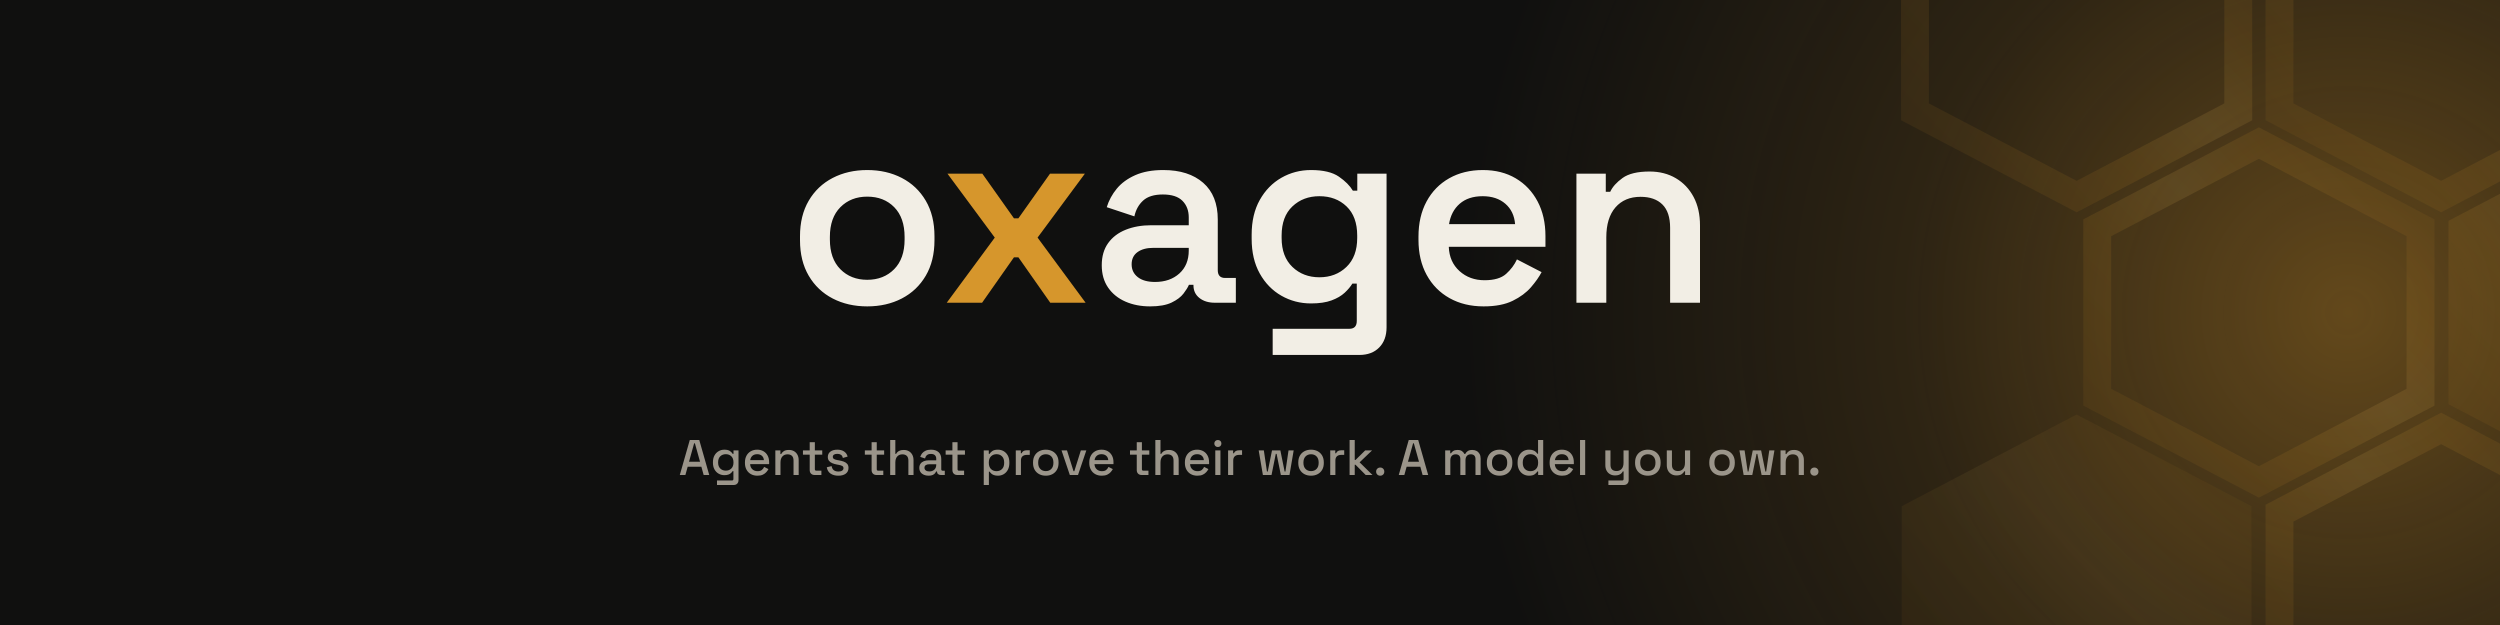
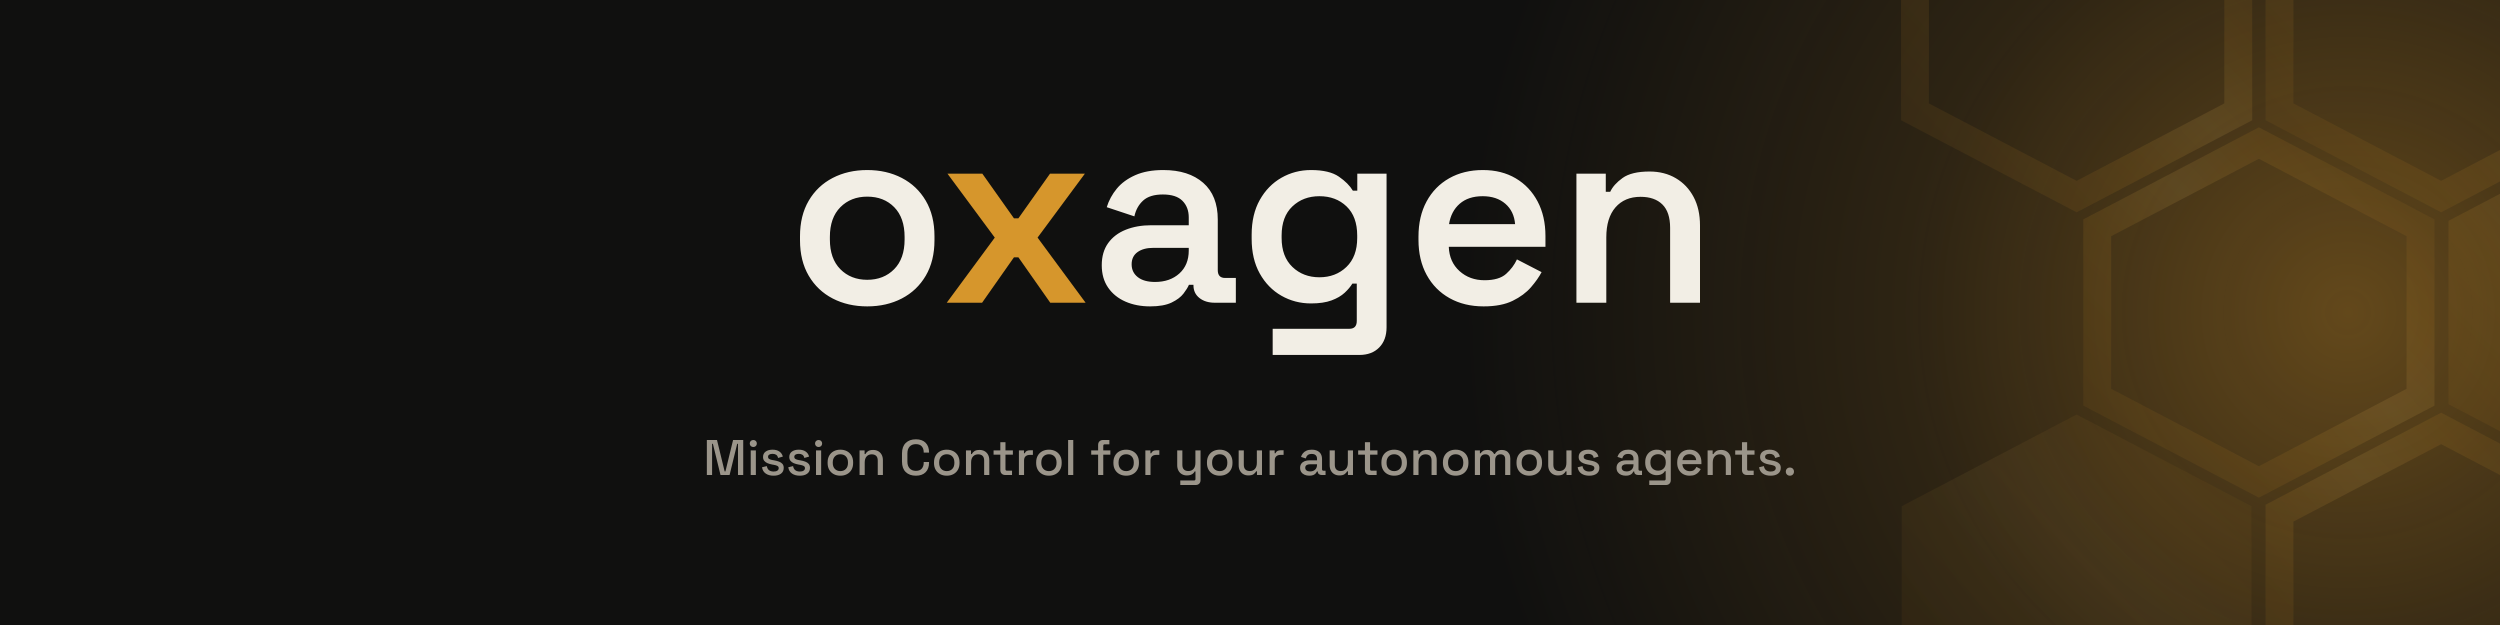
<svg xmlns="http://www.w3.org/2000/svg" width="1584" height="396" viewBox="0 0 1584 396">
  <defs>
-     <radialGradient id="g-s245">
+     <radialGradient id="g-s5">
      <stop offset="0" stop-color="#D6962C" stop-opacity="0.42" />
      <stop offset="0.5" stop-color="#D6962C" stop-opacity="0.147" />
      <stop offset="1" stop-color="#D6962C" stop-opacity="0" />
    </radialGradient>
-     <linearGradient id="sheen-s246" x1="0" y1="1" x2="1" y2="0">
+     <linearGradient id="sheen-s6" x1="0" y1="1" x2="1" y2="0">
      <stop offset="0" stop-color="#8B5E1A" />
      <stop offset="0.38" stop-color="#D6962C" />
      <stop offset="0.56" stop-color="#F1C364" />
      <stop offset="0.74" stop-color="#D6962C" />
      <stop offset="1" stop-color="#8B5E1A" />
    </linearGradient>
  </defs>
  <rect width="1584" height="396" fill="#10100F" />
-   <circle cx="1489.0" cy="198.0" r="564.3" fill="url(#g-s245)" />
+   <circle cx="1489.0" cy="198.0" r="564.3" fill="url(#g-s5)" />
  <g opacity="0.12" transform="translate(1488.96,198.00) rotate(0) scale(17.65755) translate(-9.810,-10.240)">
    <g data-mark="hive">
-       <path d="M0.000 -6.080L5.800 -3.040L5.800 3.040L0.000 6.080L-5.800 3.040L-5.800 -3.040Z" fill="none" stroke="url(#sheen-s246)" stroke-width="1" stroke-linejoin="miter" />
-       <path d="M13.080 -6.080L18.880 -3.040L18.880 3.040L13.080 6.080L7.280 3.040L7.280 -3.040Z" fill="none" stroke="url(#sheen-s246)" stroke-width="1" stroke-linejoin="miter" />
-       <path d="M6.540 4.160L12.340 7.200L12.340 13.280L6.540 16.320L0.740 13.280L0.740 7.200Z" fill="none" stroke="url(#sheen-s246)" stroke-width="1" stroke-linejoin="miter" />
-       <path d="M19.620 3.660L25.897 6.950L25.897 13.530L19.620 16.820L13.343 13.530L13.343 6.950Z" fill="url(#sheen-s246)" />
-       <path d="M0.000 13.900L6.277 17.190L6.277 23.770L0.000 27.060L-6.277 23.770L-6.277 17.190Z" fill="url(#sheen-s246)" opacity="0.55" />
-       <path d="M13.080 14.400L18.880 17.440L18.880 23.520L13.080 26.560L7.280 23.520L7.280 17.440Z" fill="none" stroke="url(#sheen-s246)" stroke-width="1" stroke-linejoin="miter" />
+       <path d="M0.000 -6.080L5.800 -3.040L5.800 3.040L0.000 6.080L-5.800 3.040L-5.800 -3.040Z" fill="none" stroke="url(#sheen-s6)" stroke-width="1" stroke-linejoin="miter" />
+       <path d="M13.080 -6.080L18.880 -3.040L18.880 3.040L13.080 6.080L7.280 3.040L7.280 -3.040Z" fill="none" stroke="url(#sheen-s6)" stroke-width="1" stroke-linejoin="miter" />
+       <path d="M6.540 4.160L12.340 7.200L12.340 13.280L6.540 16.320L0.740 13.280L0.740 7.200Z" fill="none" stroke="url(#sheen-s6)" stroke-width="1" stroke-linejoin="miter" />
+       <path d="M19.620 3.660L25.897 6.950L25.897 13.530L19.620 16.820L13.343 13.530L13.343 6.950Z" fill="url(#sheen-s6)" />
+       <path d="M0.000 13.900L6.277 17.190L6.277 23.770L0.000 27.060L-6.277 23.770L-6.277 17.190Z" fill="url(#sheen-s6)" opacity="0.55" />
+       <path d="M13.080 14.400L18.880 17.440L18.880 23.520L13.080 26.560L7.280 23.520L7.280 17.440Z" fill="none" stroke="url(#sheen-s6)" stroke-width="1" stroke-linejoin="miter" />
    </g>
  </g>
  <g transform="translate(506.88,107.74) scale(1.2564)">
    <path d="M33.908 68.758Q24.166 68.758 16.479 64.774Q8.791 60.789 4.396 53.297Q0 45.803 0 35.386V33.372Q0 22.954 4.396 15.461Q8.791 7.969 16.479 3.984Q24.166 0 33.908 0Q43.651 0 51.338 3.984Q59.025 7.969 63.421 15.461Q67.817 22.954 67.817 33.372V35.386Q67.817 45.803 63.421 53.297Q59.025 60.789 51.338 64.774Q43.651 68.758 33.908 68.758ZM33.908 55.349Q42.19 55.349 47.469 50.02Q52.748 44.691 52.748 35.014V33.744Q52.748 24.067 47.523 18.738Q42.298 13.409 33.908 13.409Q25.65 13.409 20.359 18.738Q15.068 24.067 15.068 33.744V35.014Q15.068 44.691 20.359 50.02Q25.65 55.349 33.908 55.349Z M176.569 68.758Q169.637 68.758 164.119 66.345Q158.601 63.933 155.387 59.294Q152.173 54.654 152.173 48.009Q152.173 41.34 155.387 36.856Q158.601 32.371 164.27 30.102Q169.94 27.832 177.174 27.832H196.047V23.892Q196.047 18.732 192.874 15.527Q189.701 12.323 182.99 12.323Q176.411 12.323 173.049 15.384Q169.686 18.445 168.627 23.359L154.691 18.732Q156.27 13.613 159.748 9.397Q163.225 5.181 169.049 2.59Q174.874 0 183.208 0Q195.972 0 203.326 6.428Q210.681 12.856 210.681 24.939V50.471Q210.681 54.42 214.368 54.42H219.795V66.915H209.197Q204.464 66.915 201.442 64.533Q198.42 62.152 198.42 58.156V57.886H196.126Q195.392 59.697 193.399 62.298Q191.406 64.9 187.388 66.829Q183.369 68.758 176.569 68.758ZM179.05 56.435Q186.581 56.435 191.314 52.159Q196.047 47.884 196.047 40.603V39.24H178.175Q173.175 39.24 170.208 41.388Q167.241 43.536 167.241 47.551Q167.241 51.567 170.34 54.001Q173.439 56.435 179.05 56.435Z M227.767 34.642V32.628Q227.767 22.382 231.86 15.086Q235.953 7.791 242.768 3.895Q249.582 0 257.706 0Q266.935 0 271.762 3.333Q276.589 6.665 278.81 10.411H281.042V1.843H295.801V79.33Q295.801 85.699 292.104 89.472Q288.408 93.246 282.079 93.246H238.369V80.054H277.023Q280.779 80.054 280.779 76.104V57.278H278.547Q277.161 59.568 274.665 61.89Q272.168 64.213 268.057 65.741Q263.946 67.27 257.706 67.27Q249.582 67.27 242.756 63.375Q235.93 59.479 231.848 52.172Q227.767 44.865 227.767 34.642ZM261.938 54.078Q270.151 54.078 275.573 48.861Q280.996 43.644 280.996 34.27V33Q280.996 23.494 275.627 18.343Q270.259 13.192 261.938 13.192Q253.749 13.192 248.315 18.343Q242.881 23.494 242.881 33V34.27Q242.881 43.644 248.315 48.861Q253.749 54.078 261.938 54.078Z M344.764 68.758Q334.998 68.758 327.583 64.611Q320.167 60.464 316.031 52.905Q311.896 45.346 311.896 35.169V33.589Q311.896 23.389 315.977 15.842Q320.059 8.294 327.397 4.147Q334.735 0 344.385 0Q353.881 0 360.956 4.187Q368.031 8.373 371.981 15.851Q375.931 23.33 375.931 33.289V38.697H327.181Q327.468 46.333 332.587 50.95Q337.707 55.566 345.198 55.566Q352.522 55.566 356.101 52.353Q359.681 49.141 361.553 45.063L373.985 51.481Q372.119 55.066 368.63 59.104Q365.141 63.143 359.394 65.95Q353.648 68.758 344.764 68.758ZM327.313 27.289H360.622Q360.095 20.799 355.7 16.995Q351.304 13.192 344.277 13.192Q337.055 13.192 332.691 16.995Q328.327 20.799 327.313 27.289Z M391.548 66.915V1.843H406.353V10.977H408.585Q410.303 7.254 414.832 3.999Q419.361 0.744 428.435 0.744Q435.956 0.744 441.695 4.129Q447.434 7.514 450.651 13.59Q453.868 19.666 453.868 27.944V66.915H438.8V29.123Q438.8 21.197 434.891 17.349Q430.983 13.502 423.9 13.502Q415.872 13.502 411.244 18.824Q406.617 24.146 406.617 33.944V66.915Z" fill="#F2EEE5" />
    <path d="M73.998 66.915 98.226 34.07 74.376 1.843H91.963L107.9 24.35H110.131L126.068 1.843H143.654L119.805 34.07L144.033 66.915H126.206L110.131 44.007H107.9L91.824 66.915Z" fill="#D6962C" />
  </g>
-   <path d="M430.721 300.96 437.049 278.784H443.05L449.378 300.96H445.834L444.386 295.726H435.712L434.265 300.96ZM436.55 292.571H443.548L440.301 280.915H439.798Z M451.719 293.222V292.76Q451.719 290.3 452.706 288.547Q453.694 286.794 455.342 285.854Q456.99 284.914 458.967 284.914Q461.254 284.914 462.469 285.758Q463.683 286.601 464.245 287.58H464.749V285.358H467.923V304.147Q467.923 305.596 467.095 306.446Q466.266 307.296 464.804 307.296H454.286V304.432H463.765Q464.685 304.432 464.685 303.482V298.508H464.182Q463.832 299.104 463.2 299.698Q462.569 300.293 461.541 300.68Q460.513 301.068 458.967 301.068Q456.99 301.068 455.337 300.128Q453.683 299.188 452.701 297.429Q451.719 295.671 451.719 293.222ZM459.864 298.204Q461.978 298.204 463.352 296.865Q464.727 295.527 464.727 293.138V292.844Q464.727 290.423 463.363 289.101Q461.999 287.778 459.864 287.778Q457.76 287.778 456.381 289.101Q455.001 290.423 455.001 292.844V293.138Q455.001 295.527 456.381 296.865Q457.76 298.204 459.864 298.204Z M479.892 301.404Q477.536 301.404 475.758 300.406Q473.979 299.408 472.986 297.592Q471.994 295.776 471.994 293.349V292.969Q471.994 290.531 472.976 288.72Q473.958 286.91 475.716 285.912Q477.473 284.914 479.773 284.914Q482.03 284.914 483.724 285.899Q485.418 286.885 486.369 288.662Q487.319 290.439 487.319 292.825V294.065H475.295Q475.37 296.124 476.693 297.332Q478.016 298.54 479.974 298.54Q481.82 298.54 482.75 297.722Q483.681 296.905 484.17 295.829L486.89 297.208Q486.435 298.109 485.596 299.086Q484.756 300.063 483.385 300.733Q482.013 301.404 479.892 301.404ZM475.327 291.553H484.007Q483.88 289.791 482.731 288.785Q481.582 287.778 479.752 287.778Q477.893 287.778 476.743 288.785Q475.593 289.791 475.327 291.553Z M491.255 300.96V285.358H494.452V287.694H494.956Q495.402 286.726 496.537 285.904Q497.671 285.082 499.915 285.082Q501.697 285.082 503.081 285.872Q504.464 286.661 505.252 288.112Q506.04 289.563 506.04 291.583V300.96H502.781V291.833Q502.781 289.793 501.771 288.828Q500.761 287.864 498.968 287.864Q496.942 287.864 495.729 289.205Q494.515 290.547 494.515 293.076V300.96Z M516.159 300.96Q514.718 300.96 513.873 300.11Q513.029 299.26 513.029 297.811V288.098H508.746V285.358H513.029V280.168H516.289V285.358H520.974V288.098H516.289V297.269Q516.289 298.22 517.198 298.22H520.439V300.96Z M531.186 301.404Q528.213 301.404 526.244 300.073Q524.274 298.742 523.851 296.061L526.894 295.321Q527.127 296.629 527.738 297.379Q528.35 298.129 529.248 298.449Q530.146 298.768 531.186 298.768Q532.758 298.768 533.595 298.177Q534.432 297.586 534.432 296.636Q534.432 295.674 533.638 295.228Q532.843 294.782 531.305 294.507L530.219 294.315Q528.638 294.021 527.342 293.477Q526.046 292.934 525.273 291.985Q524.499 291.036 524.499 289.562Q524.499 287.339 526.16 286.127Q527.82 284.914 530.542 284.914Q533.171 284.914 534.864 286.092Q536.556 287.269 537.05 289.292L534.02 290.167Q533.745 288.741 532.824 288.145Q531.904 287.55 530.542 287.55Q529.191 287.55 528.434 288.04Q527.676 288.53 527.676 289.438Q527.676 290.376 528.421 290.818Q529.165 291.26 530.442 291.483L531.529 291.675Q533.236 291.969 534.617 292.481Q535.997 292.992 536.803 293.931Q537.61 294.87 537.61 296.45Q537.61 298.822 535.87 300.113Q534.13 301.404 531.186 301.404Z M555.379 300.96Q553.937 300.96 553.093 300.11Q552.249 299.26 552.249 297.811V288.098H547.966V285.358H552.249V280.168H555.509V285.358H560.194V288.098H555.509V297.269Q555.509 298.22 556.418 298.22H559.659V300.96Z M564.024 300.96V278.784H567.284V287.556H567.788Q568.086 286.961 568.674 286.393Q569.263 285.825 570.232 285.459Q571.202 285.093 572.684 285.093Q574.466 285.093 575.85 285.883Q577.233 286.672 578.021 288.118Q578.809 289.563 578.809 291.583V300.96H575.55V291.833Q575.55 289.793 574.54 288.834Q573.53 287.875 571.737 287.875Q569.711 287.875 568.498 289.211Q567.284 290.547 567.284 293.076V300.96Z M588.331 301.404Q586.674 301.404 585.349 300.829Q584.024 300.254 583.253 299.146Q582.483 298.038 582.483 296.455Q582.483 294.862 583.253 293.796Q584.024 292.731 585.374 292.193Q586.725 291.656 588.432 291.656H593.206V290.647Q593.206 289.272 592.376 288.442Q591.546 287.613 589.837 287.613Q588.16 287.613 587.27 288.405Q586.381 289.197 586.093 290.485L583.061 289.493Q583.441 288.234 584.275 287.203Q585.109 286.172 586.502 285.543Q587.895 284.914 589.878 284.914Q592.917 284.914 594.65 286.455Q596.384 287.997 596.384 290.865V297.291Q596.384 298.242 597.271 298.242H598.616V300.96H596.176Q595.071 300.96 594.377 300.384Q593.683 299.808 593.683 298.836V298.738H593.181Q592.955 299.229 592.439 299.863Q591.923 300.497 590.94 300.95Q589.956 301.404 588.331 301.404ZM588.828 298.704Q590.773 298.704 591.99 297.581Q593.206 296.458 593.206 294.507V294.168H588.629Q587.331 294.168 586.537 294.726Q585.743 295.285 585.743 296.362Q585.743 297.439 586.569 298.072Q587.395 298.704 588.828 298.704Z M606.574 300.96Q605.132 300.96 604.288 300.11Q603.444 299.26 603.444 297.811V288.098H599.161V285.358H603.444V280.168H606.704V285.358H611.389V288.098H606.704V297.269Q606.704 298.22 607.613 298.22H610.854V300.96Z M623.298 307.296V285.358H626.494V287.58H626.998Q627.581 286.539 628.816 285.727Q630.05 284.914 632.317 284.914Q634.273 284.914 635.911 285.86Q637.549 286.805 638.537 288.6Q639.524 290.395 639.524 292.928V293.39Q639.524 295.912 638.542 297.712Q637.56 299.512 635.922 300.458Q634.284 301.404 632.317 301.404Q630.803 301.404 629.759 301.027Q628.715 300.65 628.073 300.055Q627.432 299.46 627.061 298.844H626.558V307.296ZM631.379 298.54Q633.514 298.54 634.878 297.18Q636.242 295.82 636.242 293.306V293.011Q636.242 290.498 634.868 289.138Q633.494 287.778 631.379 287.778Q629.276 287.778 627.896 289.138Q626.516 290.498 626.516 293.011V293.306Q626.516 295.82 627.896 297.18Q629.276 298.54 631.379 298.54Z M643.605 300.96V285.358H646.801V287.187H647.305Q647.687 286.203 648.517 285.749Q649.347 285.294 650.59 285.294H652.458V288.222H650.471Q648.873 288.222 647.869 289.09Q646.864 289.959 646.864 291.782V300.96Z M662.616 301.404Q660.271 301.404 658.441 300.436Q656.611 299.469 655.572 297.669Q654.534 295.869 654.534 293.39V292.928Q654.534 290.449 655.572 288.648Q656.611 286.848 658.441 285.881Q660.271 284.914 662.616 284.914Q664.96 284.914 666.79 285.881Q668.621 286.848 669.659 288.648Q670.697 290.449 670.697 292.928V293.39Q670.697 295.869 669.659 297.669Q668.621 299.469 666.79 300.436Q664.96 301.404 662.616 301.404ZM662.616 298.498Q664.764 298.498 666.1 297.122Q667.437 295.745 667.437 293.306V293.011Q667.437 290.572 666.111 289.196Q664.784 287.819 662.616 287.819Q660.479 287.819 659.136 289.196Q657.794 290.572 657.794 293.011V293.306Q657.794 295.745 659.136 297.122Q660.479 298.498 662.616 298.498Z M677.844 300.96 672.573 285.358H676.042L680.184 298.555H680.688L684.83 285.358H688.299L683.027 300.96Z M698.072 301.404Q695.717 301.404 693.938 300.406Q692.159 299.408 691.167 297.592Q690.174 295.776 690.174 293.349V292.969Q690.174 290.531 691.156 288.72Q692.138 286.91 693.896 285.912Q695.653 284.914 697.953 284.914Q700.21 284.914 701.904 285.899Q703.599 286.885 704.549 288.662Q705.499 290.439 705.499 292.825V294.065H693.475Q693.55 296.124 694.873 297.332Q696.197 298.54 698.154 298.54Q700 298.54 700.93 297.722Q701.861 296.905 702.35 295.829L705.07 297.208Q704.615 298.109 703.776 299.086Q702.936 300.063 701.565 300.733Q700.193 301.404 698.072 301.404ZM693.507 291.553H702.187Q702.06 289.791 700.911 288.785Q699.762 287.778 697.933 287.778Q696.073 287.778 694.923 288.785Q693.773 289.791 693.507 291.553Z M723.378 300.96Q721.937 300.96 721.092 300.11Q720.248 299.26 720.248 297.811V288.098H715.965V285.358H720.248V280.168H723.508V285.358H728.193V288.098H723.508V297.269Q723.508 298.22 724.417 298.22H727.658V300.96Z M732.023 300.96V278.784H735.283V287.556H735.787Q736.085 286.961 736.673 286.393Q737.262 285.825 738.231 285.459Q739.201 285.093 740.683 285.093Q742.465 285.093 743.849 285.883Q745.232 286.672 746.02 288.118Q746.808 289.563 746.808 291.583V300.96H743.549V291.833Q743.549 289.793 742.539 288.834Q741.529 287.875 739.736 287.875Q737.71 287.875 736.497 289.211Q735.283 290.547 735.283 293.076V300.96Z M758.644 301.404Q756.289 301.404 754.51 300.406Q752.731 299.408 751.739 297.592Q750.746 295.776 750.746 293.349V292.969Q750.746 290.531 751.728 288.72Q752.71 286.91 754.468 285.912Q756.225 284.914 758.525 284.914Q760.783 284.914 762.477 285.899Q764.171 286.885 765.121 288.662Q766.072 290.439 766.072 292.825V294.065H754.047Q754.122 296.124 755.445 297.332Q756.769 298.54 758.726 298.54Q760.572 298.54 761.502 297.722Q762.433 296.905 762.922 295.829L765.642 297.208Q765.188 298.109 764.348 299.086Q763.509 300.063 762.137 300.733Q760.765 301.404 758.644 301.404ZM754.079 291.553H762.759Q762.633 289.791 761.483 288.785Q760.334 287.778 758.505 287.778Q756.645 287.778 755.495 288.785Q754.345 289.791 754.079 291.553Z M770.008 300.96V285.358H773.268V300.96ZM771.638 283.232Q770.694 283.232 770.043 282.613Q769.393 281.993 769.393 281.008Q769.393 280.012 770.043 279.398Q770.694 278.784 771.638 278.784Q772.613 278.784 773.248 279.398Q773.882 280.012 773.882 281.008Q773.882 281.993 773.248 282.613Q772.613 283.232 771.638 283.232Z M778.118 300.96V285.358H781.314V287.187H781.818Q782.2 286.203 783.03 285.749Q783.86 285.294 785.103 285.294H786.971V288.222H784.984Q783.386 288.222 782.382 289.09Q781.378 289.959 781.378 291.782V300.96Z M800.167 300.96 797.506 285.358H800.767L802.738 298.766H803.242L805.945 285.358H811.236L813.94 298.766H814.444L816.414 285.358H819.676L817.015 300.96H811.547L808.843 287.551H808.339L805.635 300.96Z M830.678 301.404Q828.334 301.404 826.503 300.436Q824.673 299.469 823.635 297.669Q822.597 295.869 822.597 293.39V292.928Q822.597 290.449 823.635 288.648Q824.673 286.848 826.503 285.881Q828.334 284.914 830.678 284.914Q833.022 284.914 834.853 285.881Q836.683 286.848 837.721 288.648Q838.76 290.449 838.76 292.928V293.39Q838.76 295.869 837.721 297.669Q836.683 299.469 834.853 300.436Q833.022 301.404 830.678 301.404ZM830.678 298.498Q832.826 298.498 834.163 297.122Q835.5 295.745 835.5 293.306V293.011Q835.5 290.572 834.173 289.196Q832.847 287.819 830.678 287.819Q828.541 287.819 827.199 289.196Q825.856 290.572 825.856 293.011V293.306Q825.856 295.745 827.199 297.122Q828.541 298.498 830.678 298.498Z M842.84 300.96V285.358H846.037V287.187H846.54Q846.922 286.203 847.752 285.749Q848.582 285.294 849.826 285.294H851.693V288.222H849.707Q848.108 288.222 847.104 289.09Q846.1 289.959 846.1 291.782V300.96Z M855.1 300.96V278.784H858.36V291.432H858.864L865.002 285.358H869.355L861.446 292.928L869.608 300.96H865.307L858.864 294.475H858.36V300.96Z M874.515 301.404Q873.403 301.404 872.66 300.676Q871.916 299.948 871.916 298.81Q871.916 297.673 872.66 296.95Q873.403 296.227 874.515 296.227Q875.626 296.227 876.359 296.955Q877.093 297.683 877.093 298.82Q877.093 299.957 876.359 300.68Q875.626 301.404 874.515 301.404Z M886.248 300.96 892.576 278.784H898.576L904.904 300.96H901.361L899.913 295.726H891.239L889.791 300.96ZM892.077 292.571H899.075L895.828 280.915H895.324Z M915.672 300.96V285.358H918.869V287.179H919.373Q919.807 286.365 920.79 285.723Q921.774 285.082 923.459 285.082Q925.205 285.082 926.269 285.803Q927.332 286.525 927.86 287.626H928.363Q928.902 286.546 929.939 285.814Q930.977 285.082 932.871 285.082Q934.373 285.082 935.556 285.711Q936.738 286.34 937.434 287.558Q938.13 288.776 938.13 290.555V300.96H934.87V290.807Q934.87 289.386 934.089 288.614Q933.307 287.843 931.893 287.843Q930.364 287.843 929.448 288.825Q928.531 289.807 928.531 291.656V300.96H925.271V290.807Q925.271 289.386 924.49 288.614Q923.708 287.843 922.294 287.843Q920.765 287.843 919.849 288.825Q918.932 289.807 918.932 291.656V300.96Z M950.143 301.404Q947.799 301.404 945.969 300.436Q944.138 299.469 943.1 297.669Q942.062 295.869 942.062 293.39V292.928Q942.062 290.449 943.1 288.648Q944.138 286.848 945.969 285.881Q947.799 284.914 950.143 284.914Q952.488 284.914 954.318 285.881Q956.148 286.848 957.187 288.648Q958.225 290.449 958.225 292.928V293.39Q958.225 295.869 957.187 297.669Q956.148 299.469 954.318 300.436Q952.488 301.404 950.143 301.404ZM950.143 298.498Q952.291 298.498 953.628 297.122Q954.965 295.745 954.965 293.306V293.011Q954.965 290.572 953.638 289.196Q952.312 287.819 950.143 287.819Q948.007 287.819 946.664 289.196Q945.322 290.572 945.322 293.011V293.306Q945.322 295.745 946.664 297.122Q948.007 298.498 950.143 298.498Z M968.752 301.404Q966.817 301.404 965.168 300.458Q963.52 299.512 962.533 297.712Q961.545 295.912 961.545 293.39V292.928Q961.545 290.406 962.527 288.606Q963.509 286.805 965.153 285.86Q966.796 284.914 968.752 284.914Q970.278 284.914 971.316 285.291Q972.354 285.668 973.006 286.247Q973.658 286.826 974.008 287.474H974.512V278.784H977.772V300.96H974.575V298.738H974.071Q973.488 299.758 972.264 300.581Q971.039 301.404 968.752 301.404ZM969.69 298.54Q971.805 298.54 973.179 297.18Q974.553 295.82 974.553 293.306V293.011Q974.553 290.498 973.189 289.138Q971.825 287.778 969.69 287.778Q967.586 287.778 966.207 289.138Q964.827 290.498 964.827 293.011V293.306Q964.827 295.82 966.207 297.18Q967.586 298.54 969.69 298.54Z M989.75 301.404Q987.394 301.404 985.615 300.406Q983.837 299.408 982.844 297.592Q981.852 295.776 981.852 293.349V292.969Q981.852 290.531 982.834 288.72Q983.816 286.91 985.573 285.912Q987.331 284.914 989.631 284.914Q991.888 284.914 993.582 285.899Q995.276 286.885 996.227 288.662Q997.177 290.439 997.177 292.825V294.065H985.153Q985.227 296.124 986.551 297.332Q987.874 298.54 989.832 298.54Q991.677 298.54 992.608 297.722Q993.539 296.905 994.028 295.829L996.748 297.208Q996.293 298.109 995.454 299.086Q994.614 300.063 993.242 300.733Q991.871 301.404 989.75 301.404ZM985.185 291.553H993.865Q993.738 289.791 992.589 288.785Q991.44 287.778 989.61 287.778Q987.751 287.778 986.601 288.785Q985.451 289.791 985.185 291.553Z M1001.11 300.96V278.784H1004.37V300.96Z M1019.09 307.296V304.432H1027.8Q1028.71 304.432 1028.71 303.482V298.69H1028.2Q1027.91 299.306 1027.32 299.895Q1026.73 300.483 1025.75 300.859Q1024.77 301.236 1023.27 301.236Q1021.5 301.236 1020.11 300.446Q1018.72 299.656 1017.93 298.201Q1017.14 296.745 1017.14 294.746V285.358H1020.4V294.496Q1020.4 296.525 1021.41 297.489Q1022.42 298.454 1024.21 298.454Q1026.24 298.454 1027.45 297.118Q1028.67 295.782 1028.67 293.252V285.358H1031.93V304.147Q1031.93 305.596 1031.09 306.446Q1030.26 307.296 1028.8 307.296Z M1044.07 301.404Q1041.73 301.404 1039.9 300.436Q1038.07 299.469 1037.03 297.669Q1035.99 295.869 1035.99 293.39V292.928Q1035.99 290.449 1037.03 288.648Q1038.07 286.848 1039.9 285.881Q1041.73 284.914 1044.07 284.914Q1046.42 284.914 1048.25 285.881Q1050.08 286.848 1051.12 288.648Q1052.16 290.449 1052.16 292.928V293.39Q1052.16 295.869 1051.12 297.669Q1050.08 299.469 1048.25 300.436Q1046.42 301.404 1044.07 301.404ZM1044.07 298.498Q1046.22 298.498 1047.56 297.122Q1048.9 295.745 1048.9 293.306V293.011Q1048.9 290.572 1047.57 289.196Q1046.24 287.819 1044.07 287.819Q1041.94 287.819 1040.6 289.196Q1039.25 290.572 1039.25 293.011V293.306Q1039.25 295.745 1040.6 297.122Q1041.94 298.498 1044.07 298.498Z M1062.2 301.236Q1060.43 301.236 1059.04 300.446Q1057.65 299.656 1056.86 298.195Q1056.08 296.734 1056.08 294.735V285.358H1059.34V294.485Q1059.34 296.514 1060.35 297.484Q1061.36 298.454 1063.15 298.454Q1065.18 298.454 1066.39 297.112Q1067.6 295.771 1067.6 293.241V285.358H1070.86V300.96H1067.67V298.624H1067.16Q1066.71 299.571 1065.58 300.403Q1064.45 301.236 1062.2 301.236Z M1091.09 301.404Q1088.74 301.404 1086.91 300.436Q1085.08 299.469 1084.04 297.669Q1083.01 295.869 1083.01 293.39V292.928Q1083.01 290.449 1084.04 288.648Q1085.08 286.848 1086.91 285.881Q1088.74 284.914 1091.09 284.914Q1093.43 284.914 1095.26 285.881Q1097.09 286.848 1098.13 288.648Q1099.17 290.449 1099.17 292.928V293.39Q1099.17 295.869 1098.13 297.669Q1097.09 299.469 1095.26 300.436Q1093.43 301.404 1091.09 301.404ZM1091.09 298.498Q1093.24 298.498 1094.57 297.122Q1095.91 295.745 1095.91 293.306V293.011Q1095.91 290.572 1094.58 289.196Q1093.26 287.819 1091.09 287.819Q1088.95 287.819 1087.61 289.196Q1086.27 290.572 1086.27 293.011V293.306Q1086.27 295.745 1087.61 297.122Q1088.95 298.498 1091.09 298.498Z M1104.77 300.96 1102.11 285.358H1105.37L1107.34 298.766H1107.84L1110.55 285.358H1115.84L1118.54 298.766H1119.05L1121.02 285.358H1124.28L1121.62 300.96H1116.15L1113.45 287.551H1112.94L1110.24 300.96Z M1128.15 300.96V285.358H1131.35V287.694H1131.85Q1132.3 286.726 1133.43 285.904Q1134.57 285.082 1136.81 285.082Q1138.59 285.082 1139.98 285.872Q1141.36 286.661 1142.15 288.112Q1142.94 289.563 1142.94 291.583V300.96H1139.68V291.833Q1139.68 289.793 1138.67 288.828Q1137.66 287.864 1135.86 287.864Q1133.84 287.864 1132.62 289.205Q1131.41 290.547 1131.41 293.076V300.96Z M1149.59 301.404Q1148.48 301.404 1147.74 300.676Q1146.99 299.948 1146.99 298.81Q1146.99 297.673 1147.74 296.95Q1148.48 296.227 1149.59 296.227Q1150.7 296.227 1151.44 296.955Q1152.17 297.683 1152.17 298.82Q1152.17 299.957 1151.44 300.68Q1150.7 301.404 1149.59 301.404Z" fill="#9B958A" />
+   <path d="M447.86 300.96V278.784H454.291L459.133 298.685H459.637L464.479 278.784H470.911V300.96H467.587V281.203H467.084L462.262 300.96H456.509L451.687 281.203H451.183V300.96Z M475.653 300.96V285.358H478.913V300.96ZM477.283 283.232Q476.339 283.232 475.689 282.613Q475.038 281.993 475.038 281.008Q475.038 280.012 475.689 279.398Q476.339 278.784 477.283 278.784Q478.259 278.784 478.893 279.398Q479.528 280.012 479.528 281.008Q479.528 281.993 478.893 282.613Q478.259 283.232 477.283 283.232Z M490.145 301.404Q487.172 301.404 485.202 300.073Q483.232 298.742 482.81 296.061L485.852 295.321Q486.085 296.629 486.697 297.379Q487.308 298.129 488.206 298.449Q489.104 298.768 490.145 298.768Q491.716 298.768 492.553 298.177Q493.391 297.586 493.391 296.636Q493.391 295.674 492.596 295.228Q491.802 294.782 490.264 294.507L489.177 294.315Q487.596 294.021 486.301 293.477Q485.005 292.934 484.231 291.985Q483.457 291.036 483.457 289.562Q483.457 287.339 485.118 286.127Q486.779 284.914 489.5 284.914Q492.13 284.914 493.822 286.092Q495.515 287.269 496.009 289.292L492.979 290.167Q492.703 288.741 491.783 288.145Q490.863 287.55 489.5 287.55Q488.149 287.55 487.392 288.04Q486.635 288.53 486.635 289.438Q486.635 290.376 487.379 290.818Q488.124 291.26 489.401 291.483L490.487 291.675Q492.195 291.969 493.575 292.481Q494.956 292.992 495.762 293.931Q496.568 294.87 496.568 296.45Q496.568 298.822 494.828 300.113Q493.088 301.404 490.145 301.404Z M506.777 301.404Q503.804 301.404 501.834 300.073Q499.864 298.742 499.442 296.061L502.484 295.321Q502.717 296.629 503.329 297.379Q503.94 298.129 504.838 298.449Q505.736 298.768 506.777 298.768Q508.348 298.768 509.185 298.177Q510.023 297.586 510.023 296.636Q510.023 295.674 509.228 295.228Q508.434 294.782 506.896 294.507L505.809 294.315Q504.228 294.021 502.933 293.477Q501.637 292.934 500.863 291.985Q500.089 291.036 500.089 289.562Q500.089 287.339 501.75 286.127Q503.411 284.914 506.132 284.914Q508.762 284.914 510.454 286.092Q512.147 287.269 512.641 289.292L509.611 290.167Q509.335 288.741 508.415 288.145Q507.495 287.55 506.132 287.55Q504.781 287.55 504.024 288.04Q503.267 288.53 503.267 289.438Q503.267 290.376 504.011 290.818Q504.756 291.26 506.033 291.483L507.119 291.675Q508.827 291.969 510.207 292.481Q511.588 292.992 512.394 293.931Q513.2 294.87 513.2 296.45Q513.2 298.822 511.46 300.113Q509.72 301.404 506.777 301.404Z M517.027 300.96V285.358H520.287V300.96ZM518.657 283.232Q517.713 283.232 517.063 282.613Q516.413 281.993 516.413 281.008Q516.413 280.012 517.063 279.398Q517.713 278.784 518.657 278.784Q519.633 278.784 520.267 279.398Q520.902 280.012 520.902 281.008Q520.902 281.993 520.267 282.613Q519.633 283.232 518.657 283.232Z M532.458 301.404Q530.114 301.404 528.284 300.436Q526.453 299.469 525.415 297.669Q524.377 295.869 524.377 293.39V292.928Q524.377 290.449 525.415 288.648Q526.453 286.848 528.284 285.881Q530.114 284.914 532.458 284.914Q534.803 284.914 536.633 285.881Q538.463 286.848 539.502 288.648Q540.54 290.449 540.54 292.928V293.39Q540.54 295.869 539.502 297.669Q538.463 299.469 536.633 300.436Q534.803 301.404 532.458 301.404ZM532.458 298.498Q534.606 298.498 535.943 297.122Q537.28 295.745 537.28 293.306V293.011Q537.28 290.572 535.953 289.196Q534.627 287.819 532.458 287.819Q530.322 287.819 528.979 289.196Q527.637 290.572 527.637 293.011V293.306Q527.637 295.745 528.979 297.122Q530.322 298.498 532.458 298.498Z M544.62 300.96V285.358H547.817V287.694H548.321Q548.767 286.726 549.901 285.904Q551.036 285.082 553.28 285.082Q555.062 285.082 556.446 285.872Q557.829 286.661 558.617 288.112Q559.405 289.563 559.405 291.583V300.96H556.146V291.833Q556.146 289.793 555.136 288.828Q554.126 287.864 552.333 287.864Q550.307 287.864 549.094 289.205Q547.88 290.547 547.88 293.076V300.96Z M580.305 301.404Q576.264 301.404 573.884 299.107Q571.504 296.81 571.504 292.478V287.266Q571.504 282.934 573.884 280.637Q576.264 278.34 580.305 278.34Q584.314 278.34 586.481 280.552Q588.648 282.763 588.648 286.604V286.783H585.261V286.5Q585.261 284.269 584.046 282.841Q582.831 281.413 580.305 281.413Q577.788 281.413 576.36 282.953Q574.932 284.493 574.932 287.203V292.541Q574.932 295.231 576.36 296.781Q577.788 298.331 580.305 298.331Q582.831 298.331 584.046 296.892Q585.261 295.454 585.261 293.244V292.707H588.648V293.14Q588.648 296.981 586.481 299.192Q584.314 301.404 580.305 301.404Z M599.873 301.404Q597.529 301.404 595.699 300.436Q593.869 299.469 592.83 297.669Q591.792 295.869 591.792 293.39V292.928Q591.792 290.449 592.83 288.648Q593.869 286.848 595.699 285.881Q597.529 284.914 599.873 284.914Q602.218 284.914 604.048 285.881Q605.878 286.848 606.917 288.648Q607.955 290.449 607.955 292.928V293.39Q607.955 295.869 606.917 297.669Q605.878 299.469 604.048 300.436Q602.218 301.404 599.873 301.404ZM599.873 298.498Q602.021 298.498 603.358 297.122Q604.695 295.745 604.695 293.306V293.011Q604.695 290.572 603.369 289.196Q602.042 287.819 599.873 287.819Q597.737 287.819 596.394 289.196Q595.052 290.572 595.052 293.011V293.306Q595.052 295.745 596.394 297.122Q597.737 298.498 599.873 298.498Z M612.035 300.96V285.358H615.232V287.694H615.736Q616.182 286.726 617.317 285.904Q618.451 285.082 620.695 285.082Q622.477 285.082 623.861 285.872Q625.244 286.661 626.032 288.112Q626.82 289.563 626.82 291.583V300.96H623.561V291.833Q623.561 289.793 622.551 288.828Q621.541 287.864 619.748 287.864Q617.722 287.864 616.509 289.205Q615.295 290.547 615.295 293.076V300.96Z M636.939 300.96Q635.498 300.96 634.653 300.11Q633.809 299.26 633.809 297.811V288.098H629.526V285.358H633.809V280.168H637.069V285.358H641.754V288.098H637.069V297.269Q637.069 298.22 637.978 298.22H641.219V300.96Z M645.585 300.96V285.358H648.781V287.187H649.285Q649.667 286.203 650.497 285.749Q651.327 285.294 652.57 285.294H654.438V288.222H652.451Q650.853 288.222 649.849 289.09Q648.844 289.959 648.844 291.782V300.96Z M664.596 301.404Q662.251 301.404 660.421 300.436Q658.591 299.469 657.552 297.669Q656.514 295.869 656.514 293.39V292.928Q656.514 290.449 657.552 288.648Q658.591 286.848 660.421 285.881Q662.251 284.914 664.596 284.914Q666.94 284.914 668.77 285.881Q670.601 286.848 671.639 288.648Q672.677 290.449 672.677 292.928V293.39Q672.677 295.869 671.639 297.669Q670.601 299.469 668.77 300.436Q666.94 301.404 664.596 301.404ZM664.596 298.498Q666.744 298.498 668.08 297.122Q669.417 295.745 669.417 293.306V293.011Q669.417 290.572 668.091 289.196Q666.764 287.819 664.596 287.819Q662.459 287.819 661.116 289.196Q659.774 290.572 659.774 293.011V293.306Q659.774 295.745 661.116 297.122Q662.459 298.498 664.596 298.498Z M676.758 300.96V278.784H680.018V300.96Z M695.766 300.96V288.098H691.397V285.358H695.766V281.933Q695.766 280.484 696.61 279.634Q697.454 278.784 698.896 278.784H702.903V281.524H699.935Q699.026 281.524 699.026 282.475V285.358H703.521V288.098H699.026V300.96Z M713.541 301.404Q711.197 301.404 709.367 300.436Q707.536 299.469 706.498 297.669Q705.46 295.869 705.46 293.39V292.928Q705.46 290.449 706.498 288.648Q707.536 286.848 709.367 285.881Q711.197 284.914 713.541 284.914Q715.886 284.914 717.716 285.881Q719.546 286.848 720.585 288.648Q721.623 290.449 721.623 292.928V293.39Q721.623 295.869 720.585 297.669Q719.546 299.469 717.716 300.436Q715.886 301.404 713.541 301.404ZM713.541 298.498Q715.689 298.498 717.026 297.122Q718.363 295.745 718.363 293.306V293.011Q718.363 290.572 717.036 289.196Q715.71 287.819 713.541 287.819Q711.405 287.819 710.062 289.196Q708.72 290.572 708.72 293.011V293.306Q708.72 295.745 710.062 297.122Q711.405 298.498 713.541 298.498Z M725.703 300.96V285.358H728.9V287.187H729.404Q729.785 286.203 730.615 285.749Q731.445 285.294 732.689 285.294H734.556V288.222H732.57Q730.972 288.222 729.967 289.09Q728.963 289.959 728.963 291.782V300.96Z M747.83 307.296V304.432H756.539Q757.448 304.432 757.448 303.482V298.69H756.944Q756.647 299.306 756.058 299.895Q755.47 300.483 754.49 300.859Q753.51 301.236 752.007 301.236Q750.236 301.236 748.847 300.446Q747.458 299.656 746.67 298.201Q745.882 296.745 745.882 294.746V285.358H749.142V294.496Q749.142 296.525 750.152 297.489Q751.161 298.454 752.954 298.454Q754.98 298.454 756.194 297.118Q757.407 295.782 757.407 293.252V285.358H760.667V304.147Q760.667 305.596 759.833 306.446Q758.999 307.296 757.537 307.296Z M772.815 301.404Q770.47 301.404 768.64 300.436Q766.81 299.469 765.771 297.669Q764.733 295.869 764.733 293.39V292.928Q764.733 290.449 765.771 288.648Q766.81 286.848 768.64 285.881Q770.47 284.914 772.815 284.914Q775.159 284.914 776.989 285.881Q778.82 286.848 779.858 288.648Q780.896 290.449 780.896 292.928V293.39Q780.896 295.869 779.858 297.669Q778.82 299.469 776.989 300.436Q775.159 301.404 772.815 301.404ZM772.815 298.498Q774.962 298.498 776.299 297.122Q777.636 295.745 777.636 293.306V293.011Q777.636 290.572 776.31 289.196Q774.983 287.819 772.815 287.819Q770.678 287.819 769.335 289.196Q767.993 290.572 767.993 293.011V293.306Q767.993 295.745 769.335 297.122Q770.678 298.498 772.815 298.498Z M790.942 301.236Q789.171 301.236 787.782 300.446Q786.393 299.656 785.605 298.195Q784.817 296.734 784.817 294.735V285.358H788.076V294.485Q788.076 296.514 789.086 297.484Q790.096 298.454 791.889 298.454Q793.915 298.454 795.128 297.112Q796.342 295.771 796.342 293.241V285.358H799.602V300.96H796.405V298.624H795.901Q795.455 299.571 794.321 300.403Q793.186 301.236 790.942 301.236Z M804.428 300.96V285.358H807.625V287.187H808.128Q808.51 286.203 809.34 285.749Q810.17 285.294 811.414 285.294H813.281V288.222H811.295Q809.696 288.222 808.692 289.09Q807.688 289.959 807.688 291.782V300.96Z M829.59 301.404Q827.933 301.404 826.608 300.829Q825.283 300.254 824.512 299.146Q823.742 298.038 823.742 296.455Q823.742 294.862 824.512 293.796Q825.283 292.731 826.633 292.193Q827.984 291.656 829.691 291.656H834.465V290.647Q834.465 289.272 833.635 288.442Q832.805 287.613 831.096 287.613Q829.419 287.613 828.529 288.405Q827.64 289.197 827.352 290.485L824.32 289.493Q824.7 288.234 825.534 287.203Q826.368 286.172 827.761 285.543Q829.154 284.914 831.137 284.914Q834.176 284.914 835.909 286.455Q837.643 287.997 837.643 290.865V297.291Q837.643 298.242 838.53 298.242H839.875V300.96H837.435Q836.33 300.96 835.636 300.384Q834.942 299.808 834.942 298.836V298.738H834.44Q834.214 299.229 833.698 299.863Q833.182 300.497 832.199 300.95Q831.215 301.404 829.59 301.404ZM830.087 298.704Q832.032 298.704 833.249 297.581Q834.465 296.458 834.465 294.507V294.168H829.888Q828.59 294.168 827.796 294.726Q827.002 295.285 827.002 296.362Q827.002 297.439 827.828 298.072Q828.654 298.704 830.087 298.704Z M848.599 301.236Q846.829 301.236 845.439 300.446Q844.05 299.656 843.262 298.195Q842.474 296.734 842.474 294.735V285.358H845.734V294.485Q845.734 296.514 846.744 297.484Q847.754 298.454 849.547 298.454Q851.573 298.454 852.786 297.112Q853.999 295.771 853.999 293.241V285.358H857.259V300.96H854.063V298.624H853.559Q853.112 299.571 851.978 300.403Q850.844 301.236 848.599 301.236Z M867.95 300.96Q866.508 300.96 865.664 300.11Q864.82 299.26 864.82 297.811V288.098H860.537V285.358H864.82V280.168H868.08V285.358H872.765V288.098H868.08V297.269Q868.08 298.22 868.989 298.22H872.23V300.96Z M883.346 301.404Q881.002 301.404 879.171 300.436Q877.341 299.469 876.303 297.669Q875.265 295.869 875.265 293.39V292.928Q875.265 290.449 876.303 288.648Q877.341 286.848 879.171 285.881Q881.002 284.914 883.346 284.914Q885.69 284.914 887.521 285.881Q889.351 286.848 890.389 288.648Q891.428 290.449 891.428 292.928V293.39Q891.428 295.869 890.389 297.669Q889.351 299.469 887.521 300.436Q885.69 301.404 883.346 301.404ZM883.346 298.498Q885.494 298.498 886.831 297.122Q888.168 295.745 888.168 293.306V293.011Q888.168 290.572 886.841 289.196Q885.515 287.819 883.346 287.819Q881.209 287.819 879.867 289.196Q878.524 290.572 878.524 293.011V293.306Q878.524 295.745 879.867 297.122Q881.209 298.498 883.346 298.498Z M895.508 300.96V285.358H898.705V287.694H899.208Q899.655 286.726 900.789 285.904Q901.923 285.082 904.168 285.082Q905.95 285.082 907.333 285.872Q908.717 286.661 909.505 288.112Q910.293 289.563 910.293 291.583V300.96H907.033V291.833Q907.033 289.793 906.023 288.828Q905.014 287.864 903.221 287.864Q901.195 287.864 899.981 289.205Q898.768 290.547 898.768 293.076V300.96Z M922.313 301.404Q919.968 301.404 918.138 300.436Q916.308 299.469 915.269 297.669Q914.231 295.869 914.231 293.39V292.928Q914.231 290.449 915.269 288.648Q916.308 286.848 918.138 285.881Q919.968 284.914 922.313 284.914Q924.657 284.914 926.487 285.881Q928.317 286.848 929.356 288.648Q930.394 290.449 930.394 292.928V293.39Q930.394 295.869 929.356 297.669Q928.317 299.469 926.487 300.436Q924.657 301.404 922.313 301.404ZM922.313 298.498Q924.46 298.498 925.797 297.122Q927.134 295.745 927.134 293.306V293.011Q927.134 290.572 925.808 289.196Q924.481 287.819 922.313 287.819Q920.176 287.819 918.833 289.196Q917.491 290.572 917.491 293.011V293.306Q917.491 295.745 918.833 297.122Q920.176 298.498 922.313 298.498Z M934.474 300.96V285.358H937.671V287.179H938.175Q938.609 286.365 939.592 285.723Q940.576 285.082 942.261 285.082Q944.007 285.082 945.071 285.803Q946.134 286.525 946.662 287.626H947.165Q947.704 286.546 948.742 285.814Q949.779 285.082 951.674 285.082Q953.175 285.082 954.358 285.711Q955.54 286.34 956.236 287.558Q956.932 288.776 956.932 290.555V300.96H953.672V290.807Q953.672 289.386 952.891 288.614Q952.109 287.843 950.695 287.843Q949.166 287.843 948.25 288.825Q947.333 289.807 947.333 291.656V300.96H944.073V290.807Q944.073 289.386 943.292 288.614Q942.51 287.843 941.096 287.843Q939.567 287.843 938.651 288.825Q937.734 289.807 937.734 291.656V300.96Z M968.945 301.404Q966.601 301.404 964.771 300.436Q962.941 299.469 961.902 297.669Q960.864 295.869 960.864 293.39V292.928Q960.864 290.449 961.902 288.648Q962.941 286.848 964.771 285.881Q966.601 284.914 968.945 284.914Q971.29 284.914 973.12 285.881Q974.95 286.848 975.989 288.648Q977.027 290.449 977.027 292.928V293.39Q977.027 295.869 975.989 297.669Q974.95 299.469 973.12 300.436Q971.29 301.404 968.945 301.404ZM968.945 298.498Q971.093 298.498 972.43 297.122Q973.767 295.745 973.767 293.306V293.011Q973.767 290.572 972.441 289.196Q971.114 287.819 968.945 287.819Q966.809 287.819 965.466 289.196Q964.124 290.572 964.124 293.011V293.306Q964.124 295.745 965.466 297.122Q966.809 298.498 968.945 298.498Z M987.073 301.236Q985.302 301.236 983.913 300.446Q982.524 299.656 981.735 298.195Q980.947 296.734 980.947 294.735V285.358H984.207V294.485Q984.207 296.514 985.217 297.484Q986.227 298.454 988.02 298.454Q990.046 298.454 991.259 297.112Q992.473 295.771 992.473 293.241V285.358H995.733V300.96H992.536V298.624H992.032Q991.586 299.571 990.451 300.403Q989.317 301.236 987.073 301.236Z M1006.94 301.404Q1003.97 301.404 1002 300.073Q1000.03 298.742 999.605 296.061L1002.65 295.321Q1002.88 296.629 1003.49 297.379Q1004.1 298.129 1005 298.449Q1005.9 298.768 1006.94 298.768Q1008.51 298.768 1009.35 298.177Q1010.19 297.586 1010.19 296.636Q1010.19 295.674 1009.39 295.228Q1008.6 294.782 1007.06 294.507L1005.97 294.315Q1004.39 294.021 1003.1 293.477Q1001.8 292.934 1001.03 291.985Q1000.25 291.036 1000.25 289.562Q1000.25 287.339 1001.91 286.127Q1003.57 284.914 1006.3 284.914Q1008.93 284.914 1010.62 286.092Q1012.31 287.269 1012.8 289.292L1009.77 290.167Q1009.5 288.741 1008.58 288.145Q1007.66 287.55 1006.3 287.55Q1004.95 287.55 1004.19 288.04Q1003.43 288.53 1003.43 289.438Q1003.43 290.376 1004.18 290.818Q1004.92 291.26 1006.2 291.483L1007.28 291.675Q1008.99 291.969 1010.37 292.481Q1011.75 292.992 1012.56 293.931Q1013.36 294.87 1013.36 296.45Q1013.36 298.822 1011.62 300.113Q1009.88 301.404 1006.94 301.404Z M1030.09 301.404Q1028.44 301.404 1027.11 300.829Q1025.79 300.254 1025.02 299.146Q1024.24 298.038 1024.24 296.455Q1024.24 294.862 1025.02 293.796Q1025.79 292.731 1027.14 292.193Q1028.49 291.656 1030.19 291.656H1034.97V290.647Q1034.97 289.272 1034.14 288.442Q1033.31 287.613 1031.6 287.613Q1029.92 287.613 1029.03 288.405Q1028.14 289.197 1027.85 290.485L1024.82 289.493Q1025.2 288.234 1026.04 287.203Q1026.87 286.172 1028.26 285.543Q1029.66 284.914 1031.64 284.914Q1034.68 284.914 1036.41 286.455Q1038.15 287.997 1038.15 290.865V297.291Q1038.15 298.242 1039.03 298.242H1040.38V300.96H1037.94Q1036.83 300.96 1036.14 300.384Q1035.44 299.808 1035.44 298.836V298.738H1034.94Q1034.72 299.229 1034.2 299.863Q1033.69 300.497 1032.7 300.95Q1031.72 301.404 1030.09 301.404ZM1030.59 298.704Q1032.54 298.704 1033.75 297.581Q1034.97 296.458 1034.97 294.507V294.168H1030.39Q1029.09 294.168 1028.3 294.726Q1027.5 295.285 1027.5 296.362Q1027.5 297.439 1028.33 298.072Q1029.16 298.704 1030.59 298.704Z M1042.41 293.222V292.76Q1042.41 290.3 1043.4 288.547Q1044.38 286.794 1046.03 285.854Q1047.68 284.914 1049.66 284.914Q1051.94 284.914 1053.16 285.758Q1054.37 286.601 1054.93 287.58H1055.44V285.358H1058.61V304.147Q1058.61 305.596 1057.78 306.446Q1056.96 307.296 1055.49 307.296H1044.98V304.432H1054.45Q1055.37 304.432 1055.37 303.482V298.508H1054.87Q1054.52 299.104 1053.89 299.698Q1053.26 300.293 1052.23 300.68Q1051.2 301.068 1049.66 301.068Q1047.68 301.068 1046.03 300.128Q1044.37 299.188 1043.39 297.429Q1042.41 295.671 1042.41 293.222ZM1050.55 298.204Q1052.67 298.204 1054.04 296.865Q1055.42 295.527 1055.42 293.138V292.844Q1055.42 290.423 1054.05 289.101Q1052.69 287.778 1050.55 287.778Q1048.45 287.778 1047.07 289.101Q1045.69 290.423 1045.69 292.844V293.138Q1045.69 295.527 1047.07 296.865Q1048.45 298.204 1050.55 298.204Z M1070.58 301.404Q1068.23 301.404 1066.45 300.406Q1064.67 299.408 1063.68 297.592Q1062.68 295.776 1062.68 293.349V292.969Q1062.68 290.531 1063.67 288.72Q1064.65 286.91 1066.41 285.912Q1068.16 284.914 1070.46 284.914Q1072.72 284.914 1074.41 285.899Q1076.11 286.885 1077.06 288.662Q1078.01 290.439 1078.01 292.825V294.065H1065.98Q1066.06 296.124 1067.38 297.332Q1068.71 298.54 1070.66 298.54Q1072.51 298.54 1073.44 297.722Q1074.37 296.905 1074.86 295.829L1077.58 297.208Q1077.12 298.109 1076.29 299.086Q1075.45 300.063 1074.07 300.733Q1072.7 301.404 1070.58 301.404ZM1066.02 291.553H1074.7Q1074.57 289.791 1073.42 288.785Q1072.27 287.778 1070.44 287.778Q1068.58 287.778 1067.43 288.785Q1066.28 289.791 1066.02 291.553Z M1081.94 300.96V285.358H1085.14V287.694H1085.65Q1086.09 286.726 1087.23 285.904Q1088.36 285.082 1090.6 285.082Q1092.39 285.082 1093.77 285.872Q1095.15 286.661 1095.94 288.112Q1096.73 289.563 1096.73 291.583V300.96H1093.47V291.833Q1093.47 289.793 1092.46 288.828Q1091.45 287.864 1089.66 287.864Q1087.63 287.864 1086.42 289.205Q1085.2 290.547 1085.2 293.076V300.96Z M1106.85 300.96Q1105.41 300.96 1104.56 300.11Q1103.72 299.26 1103.72 297.811V288.098H1099.44V285.358H1103.72V280.168H1106.98V285.358H1111.66V288.098H1106.98V297.269Q1106.98 298.22 1107.89 298.22H1111.13V300.96Z M1121.88 301.404Q1118.9 301.404 1116.93 300.073Q1114.96 298.742 1114.54 296.061L1117.58 295.321Q1117.82 296.629 1118.43 297.379Q1119.04 298.129 1119.94 298.449Q1120.84 298.768 1121.88 298.768Q1123.45 298.768 1124.28 298.177Q1125.12 297.586 1125.12 296.636Q1125.12 295.674 1124.33 295.228Q1123.53 294.782 1121.99 294.507L1120.91 294.315Q1119.33 294.021 1118.03 293.477Q1116.74 292.934 1115.96 291.985Q1115.19 291.036 1115.19 289.562Q1115.19 287.339 1116.85 286.127Q1118.51 284.914 1121.23 284.914Q1123.86 284.914 1125.55 286.092Q1127.25 287.269 1127.74 289.292L1124.71 290.167Q1124.43 288.741 1123.51 288.145Q1122.59 287.55 1121.23 287.55Q1119.88 287.55 1119.12 288.04Q1118.37 288.53 1118.37 289.438Q1118.37 290.376 1119.11 290.818Q1119.85 291.26 1121.13 291.483L1122.22 291.675Q1123.93 291.969 1125.31 292.481Q1126.69 292.992 1127.49 293.931Q1128.3 294.87 1128.3 296.45Q1128.3 298.822 1126.56 300.113Q1124.82 301.404 1121.88 301.404Z M1134.08 301.404Q1132.97 301.404 1132.23 300.676Q1131.49 299.948 1131.49 298.81Q1131.49 297.673 1132.23 296.95Q1132.97 296.227 1134.08 296.227Q1135.2 296.227 1135.93 296.955Q1136.66 297.683 1136.66 298.82Q1136.66 299.957 1135.93 300.68Q1135.2 301.404 1134.08 301.404Z" fill="#9B958A" />
</svg>
